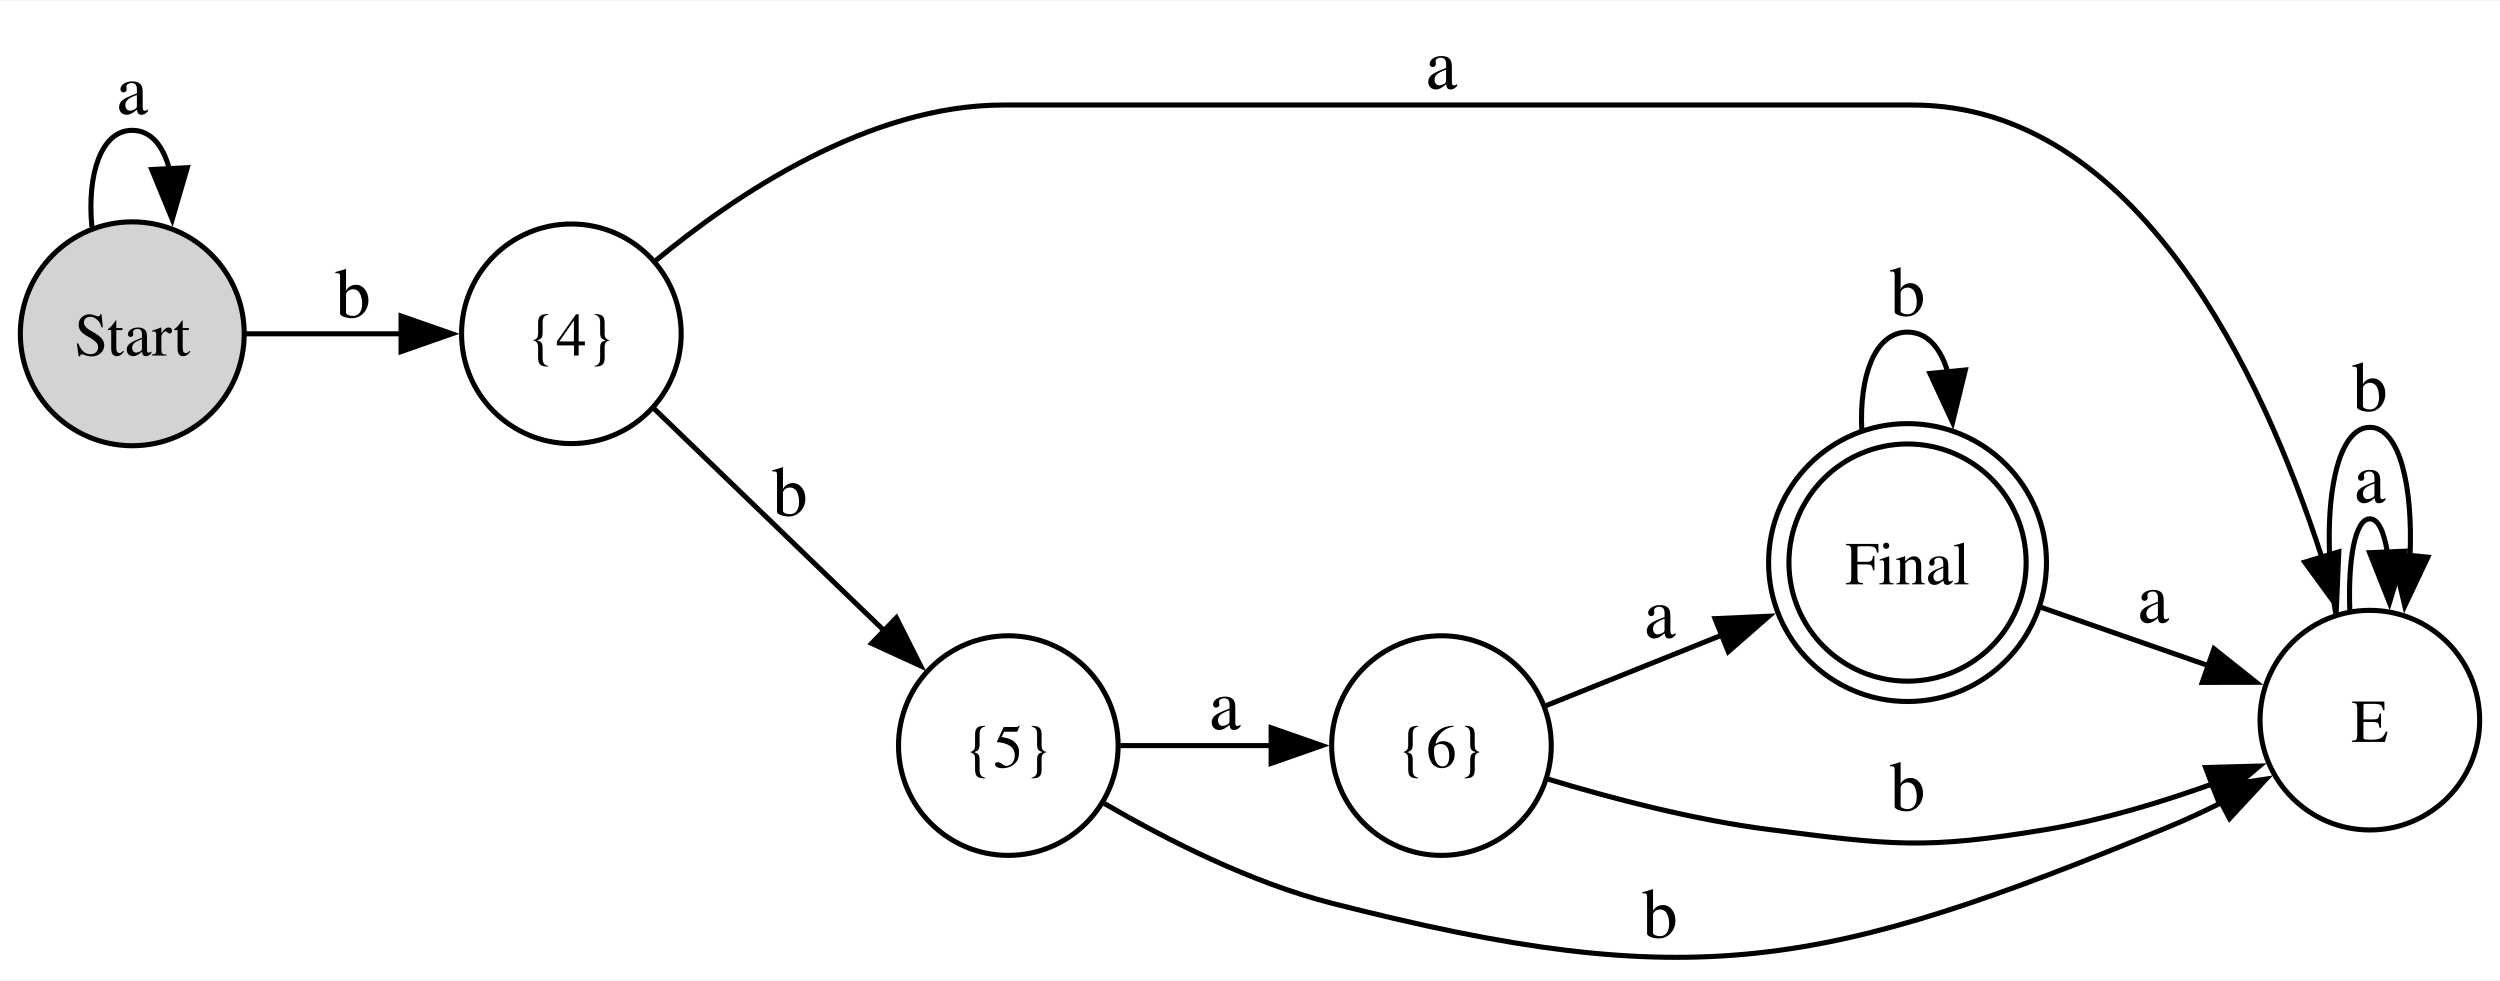
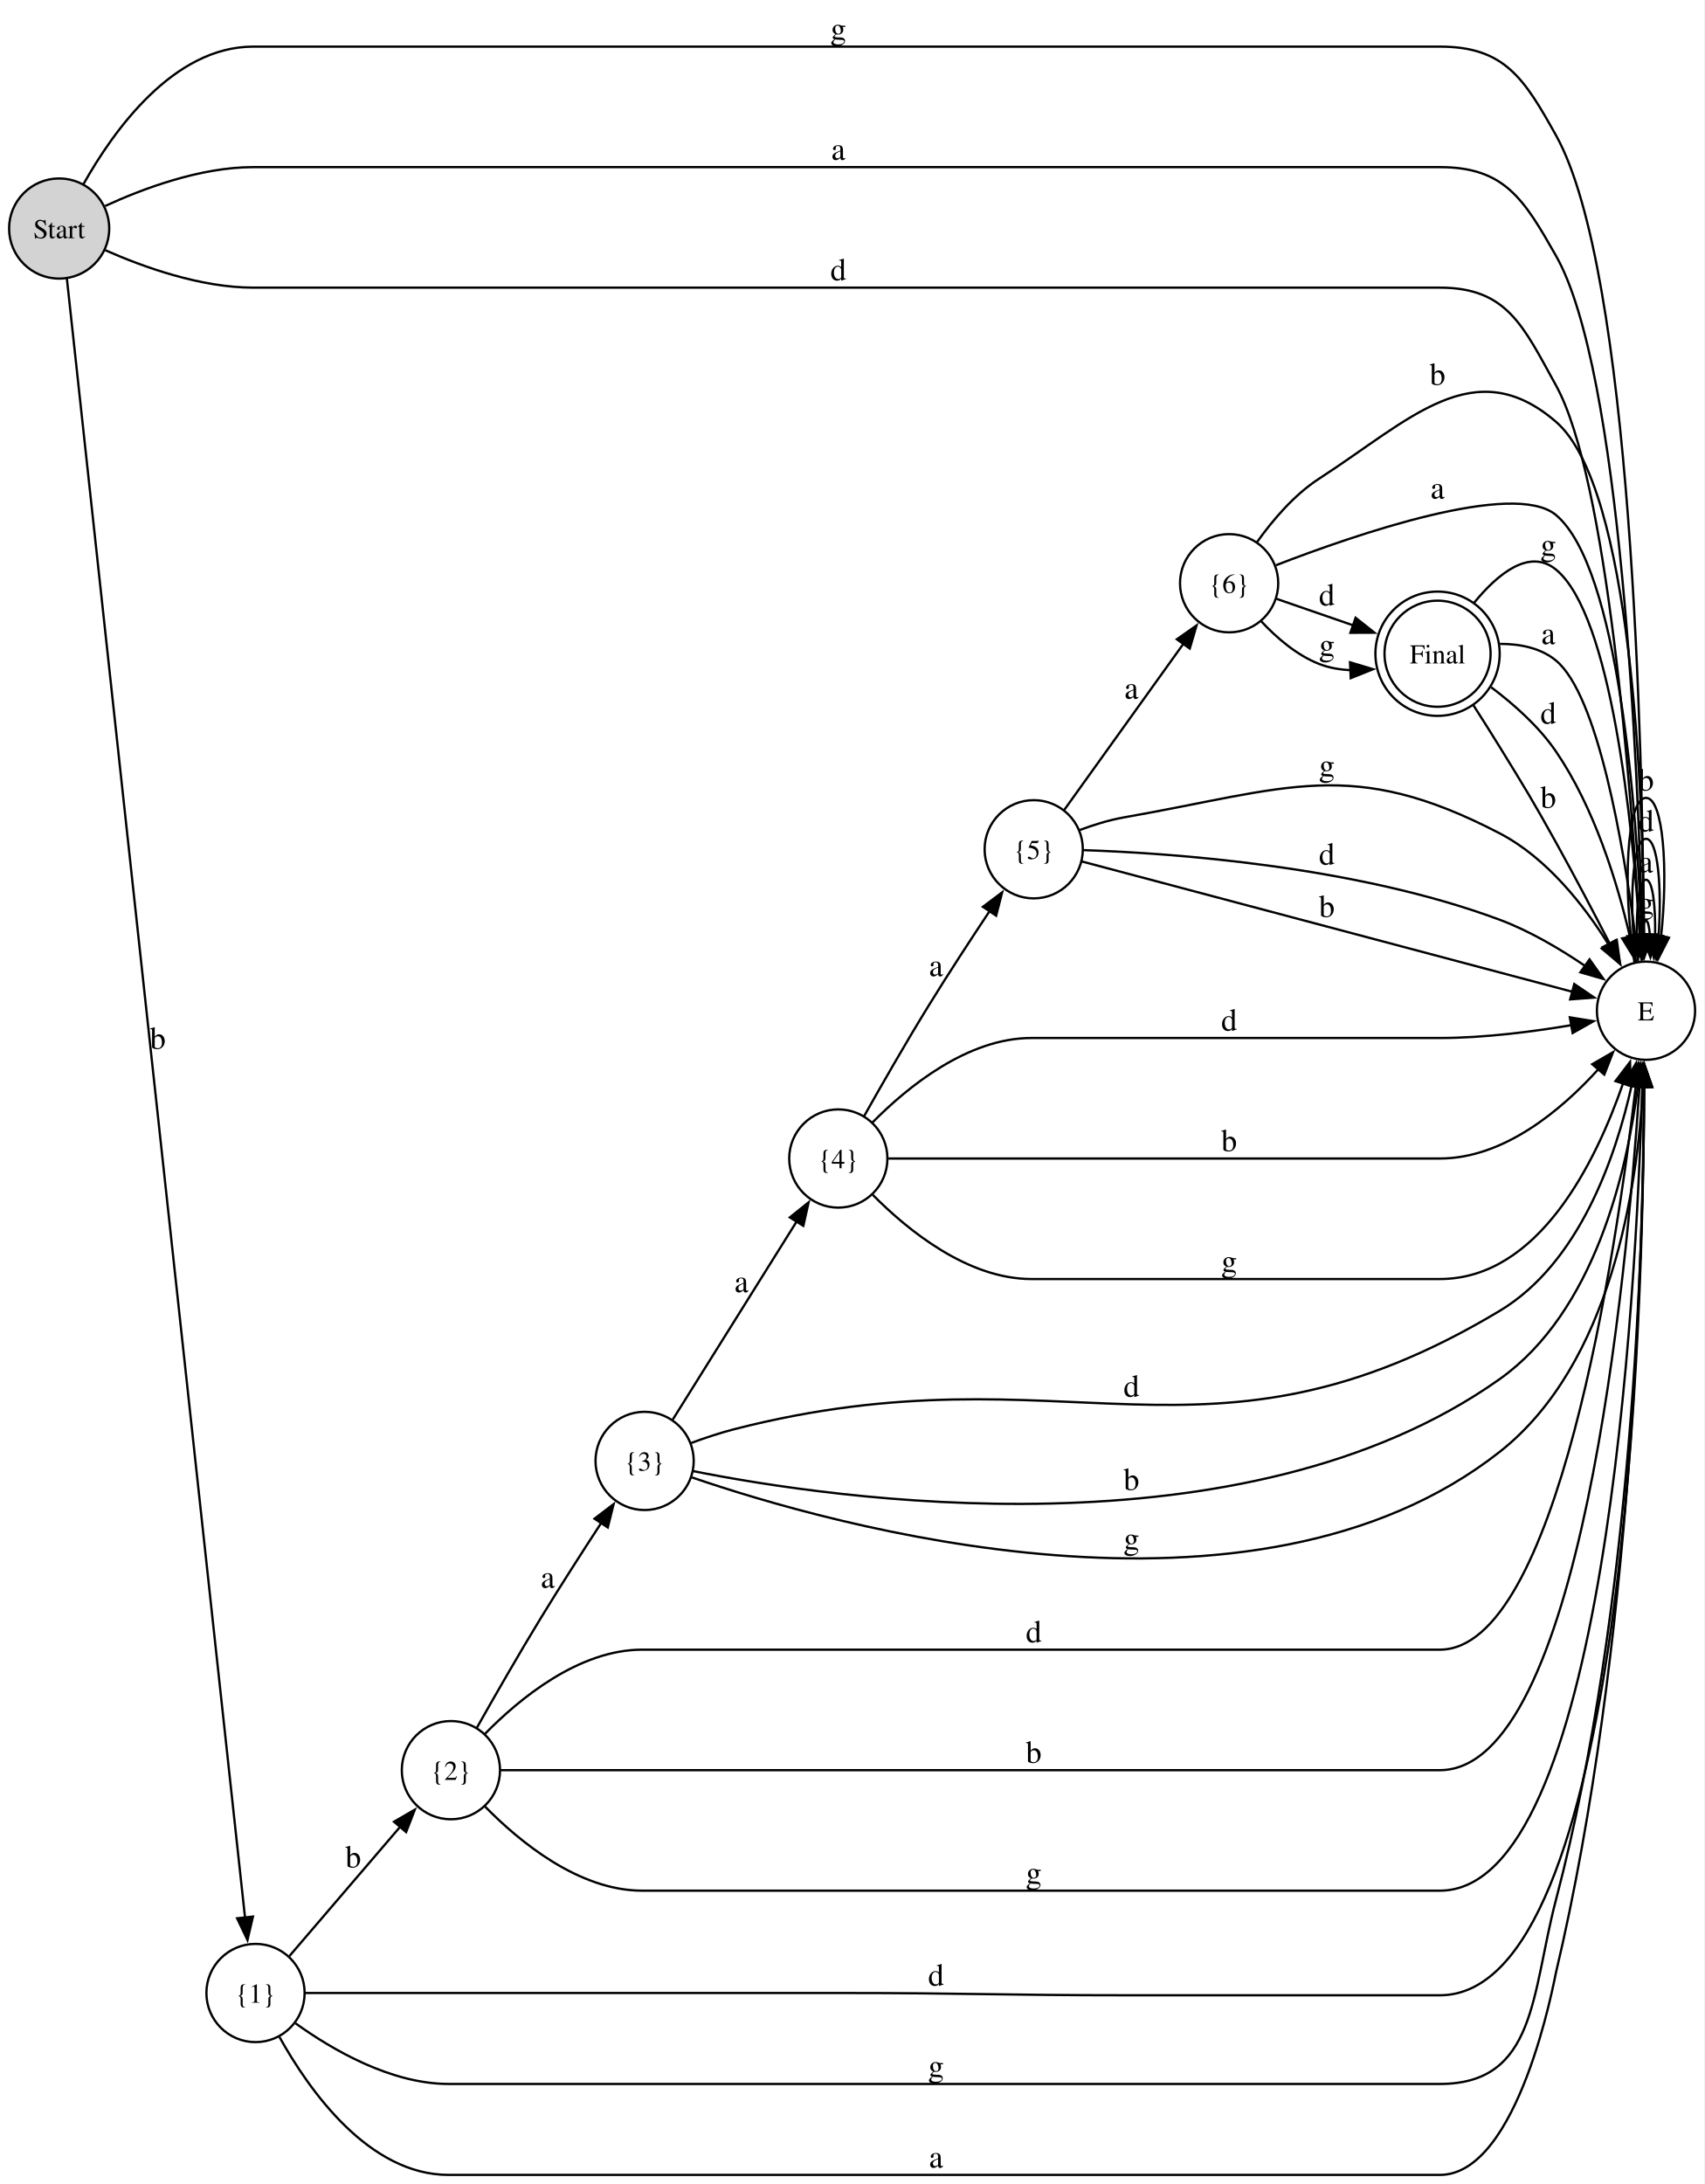
- <svg xmlns="http://www.w3.org/2000/svg" width="492pt" height="193pt" viewBox="0.00 0.00 491.76 192.59">
-   <g id="graph0" class="graph" transform="scale(1 1) rotate(0) translate(4 188.59)">
-     <polygon fill="white" stroke="none" points="-4,4 -4,-188.59 487.76,-188.59 487.76,4 -4,4" />
+ <svg xmlns="http://www.w3.org/2000/svg" width="750pt" height="961pt" viewBox="0.00 0.00 749.61 960.50">
+   <g id="graph0" class="graph" transform="scale(1 1) rotate(0) translate(4 956.5)">
+     <polygon fill="white" stroke="none" points="-4,4 -4,-956.5 745.61,-956.5 745.61,4 -4,4" />
    <g id="node1" class="node">
-       <ellipse fill="lightgrey" stroke="black" cx="22.02" cy="-123.09" rx="22.02" ry="22.02" />
-       <text text-anchor="middle" x="22.02" y="-118.81" font-family="Times,serif" font-size="12.00">Start</text>
+       <ellipse fill="none" stroke="black" cx="194.34" cy="-178" rx="21.6" ry="21.6" />
+       <text text-anchor="middle" x="194.34" y="-173.72" font-family="Times,serif" font-size="12.00">{2}</text>
+     </g>
+     <g id="node5" class="node">
+       <ellipse fill="none" stroke="black" cx="279.54" cy="-314" rx="21.6" ry="21.6" />
+       <text text-anchor="middle" x="279.54" y="-309.73" font-family="Times,serif" font-size="12.00">{3}</text>
+     </g>
+     <g id="edge17" class="edge">
+       <path fill="none" stroke="black" d="M205.74,-196.63C213.37,-210.16 224.08,-228.85 233.94,-245 242.45,-258.93 252.26,-274.19 260.51,-286.81" />
+       <polygon fill="black" stroke="black" points="257.49,-288.59 265.91,-295.02 263.34,-284.74 257.49,-288.59" />
+       <text text-anchor="middle" x="236.94" y="-258.2" font-family="Times,serif" font-size="14.00">a</text>
+     </g>
+     <g id="node6" class="node">
+       <ellipse fill="none" stroke="black" cx="720.01" cy="-512" rx="21.6" ry="21.6" />
+       <text text-anchor="middle" x="720.01" y="-507.73" font-family="Times,serif" font-size="12.00">E</text>
+     </g>
+     <g id="edge6" class="edge">
+       <path fill="none" stroke="black" d="M209.25,-193.9C224.53,-209.51 250.62,-231 278.54,-231 278.54,-231 278.54,-231 629.32,-231 680.86,-231 706.8,-404.74 715.53,-478.99" />
+       <polygon fill="black" stroke="black" points="712.05,-479.37 716.66,-488.91 719.01,-478.58 712.05,-479.37" />
+       <text text-anchor="middle" x="450.69" y="-234.2" font-family="Times,serif" font-size="14.00">d</text>
+     </g>
+     <g id="edge12" class="edge">
+       <path fill="none" stroke="black" d="M216.2,-178C233.03,-178 257.31,-178 278.54,-178 278.54,-178 278.54,-178 629.32,-178 691.13,-178 711.53,-394.01 717.15,-478.6" />
+       <polygon fill="black" stroke="black" points="713.65,-478.82 717.78,-488.57 720.64,-478.37 713.65,-478.82" />
+       <text text-anchor="middle" x="450.69" y="-181.2" font-family="Times,serif" font-size="14.00">b</text>
+     </g>
+     <g id="edge16" class="edge">
+       <path fill="none" stroke="black" d="M209.25,-162.1C224.53,-146.49 250.62,-125 278.54,-125 278.54,-125 278.54,-125 629.32,-125 701.67,-125 715.67,-384.93 718.37,-478.74" />
+       <polygon fill="black" stroke="black" points="714.86,-478.67 718.62,-488.57 721.86,-478.48 714.86,-478.67" />
+       <text text-anchor="middle" x="450.69" y="-128.2" font-family="Times,serif" font-size="14.00">g</text>
+     </g>
+     <g id="node2" class="node">
+       <ellipse fill="none" stroke="black" cx="364.74" cy="-447" rx="21.6" ry="21.6" />
+       <text text-anchor="middle" x="364.74" y="-442.73" font-family="Times,serif" font-size="12.00">{4}</text>
+     </g>
+     <g id="node4" class="node">
+       <ellipse fill="none" stroke="black" cx="450.69" cy="-583" rx="21.6" ry="21.6" />
+       <text text-anchor="middle" x="450.69" y="-578.73" font-family="Times,serif" font-size="12.00">{5}</text>
+     </g>
+     <g id="edge25" class="edge">
+       <path fill="none" stroke="black" d="M376.1,-465.66C383.71,-479.2 394.41,-497.88 404.34,-514 412.94,-527.96 422.91,-543.23 431.31,-555.84" />
+       <polygon fill="black" stroke="black" points="428.34,-557.69 436.81,-564.06 434.16,-553.8 428.34,-557.69" />
+       <text text-anchor="middle" x="407.72" y="-527.2" font-family="Times,serif" font-size="14.00">a</text>
+     </g>
+     <g id="edge8" class="edge">
+       <path fill="none" stroke="black" d="M379.81,-462.9C395.24,-478.51 421.6,-500 449.69,-500 449.69,-500 449.69,-500 629.32,-500 648.72,-500 670.28,-502.79 687.39,-505.68" />
+       <polygon fill="black" stroke="black" points="686.5,-509.08 696.96,-507.4 687.74,-502.19 686.5,-509.08" />
+       <text text-anchor="middle" x="536.64" y="-503.2" font-family="Times,serif" font-size="14.00">d</text>
+     </g>
+     <g id="edge10" class="edge">
+       <path fill="none" stroke="black" d="M386.79,-447C403.77,-447 428.27,-447 449.69,-447 449.69,-447 449.69,-447 629.32,-447 657.42,-447 682.65,-468.17 699.14,-486.35" />
+       <polygon fill="black" stroke="black" points="696.35,-488.47 705.52,-493.77 701.66,-483.91 696.35,-488.47" />
+       <text text-anchor="middle" x="536.64" y="-450.2" font-family="Times,serif" font-size="14.00">b</text>
+     </g>
+     <g id="edge19" class="edge">
+       <path fill="none" stroke="black" d="M379.81,-431.1C395.24,-415.49 421.6,-394 449.69,-394 449.69,-394 449.69,-394 629.32,-394 672.74,-394 697.89,-445.27 709.98,-480.22" />
+       <polygon fill="black" stroke="black" points="706.57,-481.04 712.99,-489.46 713.23,-478.87 706.57,-481.04" />
+       <text text-anchor="middle" x="536.64" y="-397.2" font-family="Times,serif" font-size="14.00">g</text>
+     </g>
+     <g id="node3" class="node">
+       <ellipse fill="none" stroke="black" cx="536.64" cy="-700" rx="21.6" ry="21.6" />
+       <text text-anchor="middle" x="536.64" y="-695.73" font-family="Times,serif" font-size="12.00">{6}</text>
+     </g>
+     <g id="edge11" class="edge">
+       <path fill="none" stroke="black" d="M548.86,-718.02C555.69,-727.61 565.21,-738.87 576.24,-746 616.22,-771.86 644.34,-802.09 680.41,-771 713.81,-742.21 718.75,-608.32 719.19,-545.15" />
+       <polygon fill="black" stroke="black" points="722.69,-545.39 719.22,-535.38 715.69,-545.37 722.69,-545.39" />
+       <text text-anchor="middle" x="628.32" y="-787.2" font-family="Times,serif" font-size="14.00">b</text>
+     </g>
+     <g id="edge27" class="edge">
+       <path fill="none" stroke="black" d="M557.27,-707.93C591.89,-721.32 661.92,-745.5 680.41,-730 708.05,-706.82 715.91,-600.41 718.13,-545.3" />
+       <polygon fill="black" stroke="black" points="721.62,-545.68 718.48,-535.56 714.63,-545.43 721.62,-545.68" />
+       <text text-anchor="middle" x="628.32" y="-737.2" font-family="Times,serif" font-size="14.00">a</text>
+     </g>
+     <g id="node8" class="node">
+       <ellipse fill="none" stroke="black" cx="628.32" cy="-669" rx="23.33" ry="23.33" />
+       <ellipse fill="none" stroke="black" cx="628.32" cy="-669" rx="27.33" ry="27.33" />
+       <text text-anchor="middle" x="628.32" y="-664.73" font-family="Times,serif" font-size="12.00">Final</text>
+     </g>
+     <g id="edge18" class="edge">
+       <path fill="none" stroke="black" d="M557.54,-693.12C567.48,-689.69 579.8,-685.43 591.32,-681.44" />
+       <polygon fill="black" stroke="black" points="592.27,-684.82 600.58,-678.24 589.98,-678.2 592.27,-684.82" />
+       <text text-anchor="middle" x="579.62" y="-690.2" font-family="Times,serif" font-size="14.00">d</text>
+     </g>
+     <g id="edge30" class="edge">
+       <path fill="none" stroke="black" d="M550.82,-683.2C557.55,-675.99 566.4,-668.34 576.24,-664.5 580.67,-662.77 585.48,-661.96 590.31,-661.76" />
+       <polygon fill="black" stroke="black" points="589.82,-665.24 599.96,-662.19 590.13,-658.25 589.82,-665.24" />
+       <text text-anchor="middle" x="579.62" y="-668.2" font-family="Times,serif" font-size="14.00">g</text>
+     </g>
+     <g id="edge15" class="edge">
+       <path fill="none" stroke="black" d="M464.08,-600.26C477.9,-619.53 500.44,-650.95 516.53,-673.37" />
+       <polygon fill="black" stroke="black" points="513.65,-675.35 522.32,-681.44 519.33,-671.27 513.65,-675.35" />
+       <text text-anchor="middle" x="493.67" y="-649.2" font-family="Times,serif" font-size="14.00">a</text>
+     </g>
+     <g id="edge2" class="edge">
+       <path fill="none" stroke="black" d="M470.97,-591.48C477.03,-593.74 483.83,-595.86 490.29,-597 562.74,-609.73 590.41,-623.98 655.66,-590 676.35,-579.22 692.71,-558.41 703.62,-541" />
+       <polygon fill="black" stroke="black" points="706.55,-542.93 708.63,-532.54 700.52,-539.36 706.55,-542.93" />
+       <text text-anchor="middle" x="579.62" y="-615.2" font-family="Times,serif" font-size="14.00">g</text>
+     </g>
+     <g id="edge20" class="edge">
+       <path fill="none" stroke="black" d="M472.66,-582.62C510.43,-581.34 591.89,-575.78 655.66,-552 668.81,-547.09 682.14,-539.21 693.15,-531.74" />
+       <polygon fill="black" stroke="black" points="695.17,-534.59 701.31,-525.96 691.12,-528.88 695.17,-534.59" />
+       <text text-anchor="middle" x="579.62" y="-576.2" font-family="Times,serif" font-size="14.00">d</text>
+     </g>
+     <g id="edge33" class="edge">
+       <path fill="none" stroke="black" d="M471.78,-577.66C518.03,-565.38 632.3,-535.03 687.78,-520.29" />
+       <polygon fill="black" stroke="black" points="688.45,-523.74 697.22,-517.79 686.65,-516.97 688.45,-523.74" />
+       <text text-anchor="middle" x="579.62" y="-553.2" font-family="Times,serif" font-size="14.00">b</text>
+     </g>
+     <g id="edge21" class="edge">
+       <path fill="none" stroke="black" d="M291.93,-332.21C306,-354.7 330.06,-393.16 346.42,-419.31" />
+       <polygon fill="black" stroke="black" points="343.41,-421.1 351.68,-427.72 349.35,-417.39 343.41,-421.1" />
+       <text text-anchor="middle" x="322.14" y="-388.2" font-family="Times,serif" font-size="14.00">a</text>
+     </g>
+     <g id="edge28" class="edge">
+       <path fill="none" stroke="black" d="M299.95,-321.87C306.02,-324.11 312.79,-326.37 319.14,-328 465.75,-365.53 525.88,-302.15 655.66,-380 690.7,-401.02 706.71,-447.69 713.78,-479.51" />
+       <polygon fill="black" stroke="black" points="710.28,-479.89 715.69,-489 717.14,-478.51 710.28,-479.89" />
+       <text text-anchor="middle" x="493.67" y="-342.2" font-family="Times,serif" font-size="14.00">d</text>
+     </g>
+     <g id="edge29" class="edge">
+       <path fill="none" stroke="black" d="M300.8,-309.54C361.25,-297.46 543.08,-270.11 655.66,-350 697.39,-379.62 711.63,-441.02 716.49,-479.14" />
+       <polygon fill="black" stroke="black" points="712.97,-479.1 717.55,-488.66 719.92,-478.33 712.97,-479.1" />
+       <text text-anchor="middle" x="493.67" y="-301.2" font-family="Times,serif" font-size="14.00">b</text>
+     </g>
+     <g id="edge36" class="edge">
+       <path fill="none" stroke="black" d="M300.36,-306.75C361.1,-285.91 547.14,-232.63 655.66,-318 704.89,-356.73 716.33,-434.49 718.7,-478.9" />
+       <polygon fill="black" stroke="black" points="715.2,-478.85 719.09,-488.7 722.19,-478.57 715.2,-478.85" />
+       <text text-anchor="middle" x="493.67" y="-275.2" font-family="Times,serif" font-size="14.00">g</text>
+     </g>
+     <g id="edge3" class="edge">
+       <path fill="none" stroke="black" d="M718.02,-533.99C717.85,-543.48 718.52,-551.6 720.01,-551.6 720.82,-551.6 721.39,-549.17 721.71,-545.42" />
+       <polygon fill="black" stroke="black" points="725.21,-545.59 721.96,-535.5 718.21,-545.41 725.21,-545.59" />
+       <text text-anchor="middle" x="720.01" y="-554.8" font-family="Times,serif" font-size="14.00">g</text>
    </g>
    <g id="edge7" class="edge">
-       <path fill="none" stroke="black" d="M14.08,-144.09C13.1,-154.19 15.75,-163.11 22.02,-163.11 25.74,-163.11 28.19,-159.96 29.36,-155.29" />
-       <polygon fill="black" stroke="black" points="32.84,-155.77 29.88,-145.6 25.85,-155.4 32.84,-155.77" />
-       <text text-anchor="middle" x="22.02" y="-166.31" font-family="Times,serif" font-size="14.00">a</text>
-     </g>
-     <g id="node6" class="node">
-       <ellipse fill="none" stroke="black" cx="108.39" cy="-123.09" rx="21.6" ry="21.6" />
-       <text text-anchor="middle" x="108.39" y="-118.81" font-family="Times,serif" font-size="12.00">{4}</text>
+       <path fill="none" stroke="black" d="M716.57,-533.57C715.15,-551.24 716.29,-569.6 720.01,-569.6 722.91,-569.6 724.24,-558.4 724.01,-545.07" />
+       <polygon fill="black" stroke="black" points="727.51,-544.9 723.52,-535.08 720.51,-545.24 727.51,-544.9" />
+       <text text-anchor="middle" x="720.01" y="-572.8" font-family="Times,serif" font-size="14.00">a</text>
+     </g>
+     <g id="edge22" class="edge">
+       <path fill="none" stroke="black" d="M715.62,-533.28C712.41,-558.36 713.87,-587.6 720.01,-587.6 725.23,-587.6 727.07,-566.39 725.52,-544.62" />
+       <polygon fill="black" stroke="black" points="729.01,-544.4 724.54,-534.79 722.05,-545.09 729.01,-544.4" />
+       <text text-anchor="middle" x="720.01" y="-590.8" font-family="Times,serif" font-size="14.00">d</text>
+     </g>
+     <g id="edge32" class="edge">
+       <path fill="none" stroke="black" d="M714.94,-533.15C709.67,-565.19 711.36,-605.6 720.01,-605.6 727.67,-605.6 729.87,-573.83 726.59,-544.29" />
+       <polygon fill="black" stroke="black" points="730.1,-544.09 725.28,-534.65 723.16,-545.04 730.1,-544.09" />
+       <text text-anchor="middle" x="720.01" y="-608.8" font-family="Times,serif" font-size="14.00">b</text>
+     </g>
+     <g id="node7" class="node">
+       <ellipse fill="none" stroke="black" cx="108.39" cy="-80" rx="21.6" ry="21.6" />
+       <text text-anchor="middle" x="108.39" y="-75.72" font-family="Times,serif" font-size="12.00">{1}</text>
+     </g>
+     <g id="edge14" class="edge">
+       <path fill="none" stroke="black" d="M123.25,-96.18C136.62,-111.79 157.03,-135.61 172.38,-153.53" />
+       <polygon fill="black" stroke="black" points="169.31,-155.33 178.47,-160.64 174.63,-150.77 169.31,-155.33" />
+       <text text-anchor="middle" x="151.37" y="-135.2" font-family="Times,serif" font-size="14.00">b</text>
+     </g>
+     <g id="edge5" class="edge">
+       <path fill="none" stroke="black" d="M130.44,-80C147.42,-80 171.92,-80 193.34,-80 193.34,-80 193.34,-80 365.74,-80 422.15,-80 436.25,-79 492.67,-79 492.67,-79 492.67,-79 629.32,-79 710.84,-79 718.83,-376.98 719.18,-478.55" />
+       <polygon fill="black" stroke="black" points="715.68,-478.42 719.19,-488.42 722.68,-478.42 715.68,-478.42" />
+       <text text-anchor="middle" x="407.72" y="-83.2" font-family="Times,serif" font-size="14.00">d</text>
+     </g>
+     <g id="edge26" class="edge">
+       <path fill="none" stroke="black" d="M125.97,-66.68C142.16,-55.04 167.99,-40 193.34,-40 193.34,-40 193.34,-40 629.32,-40 671.88,-40 669.58,-79.84 680.41,-121 714.38,-250.13 718.97,-410.39 719.24,-478.68" />
+       <polygon fill="black" stroke="black" points="715.74,-478.44 719.25,-488.44 722.74,-478.44 715.74,-478.44" />
+       <text text-anchor="middle" x="407.72" y="-43.2" font-family="Times,serif" font-size="14.00">g</text>
+     </g>
+     <g id="edge34" class="edge">
+       <path fill="none" stroke="black" d="M118.93,-60.63C132.12,-36.96 158.31,0 193.34,0 193.34,0 193.34,0 629.32,0 664.15,0 679.75,-86.24 680.41,-89 714.08,-231.11 718.75,-406.5 719.14,-478.63" />
+       <polygon fill="black" stroke="black" points="715.64,-478.58 719.17,-488.57 722.64,-478.56 715.64,-478.58" />
+       <text text-anchor="middle" x="407.72" y="-3.2" font-family="Times,serif" font-size="14.00">a</text>
+     </g>
+     <g id="edge1" class="edge">
+       <path fill="none" stroke="black" d="M644.43,-691.45C654.79,-704.09 668.72,-715.59 680.41,-706 704.75,-686.03 714.02,-595.12 717.33,-545.15" />
+       <polygon fill="black" stroke="black" points="720.82,-545.4 717.93,-535.2 713.83,-544.97 720.82,-545.4" />
+       <text text-anchor="middle" x="677.03" y="-712.2" font-family="Times,serif" font-size="14.00">g</text>
+     </g>
+     <g id="edge13" class="edge">
+       <path fill="none" stroke="black" d="M655.76,-673.33C664.46,-673.33 673.63,-671.61 680.41,-666 698.81,-650.75 709.99,-585.52 715.29,-545" />
+       <polygon fill="black" stroke="black" points="718.73,-545.65 716.5,-535.3 711.79,-544.79 718.73,-545.65" />
+       <text text-anchor="middle" x="677.03" y="-673.2" font-family="Times,serif" font-size="14.00">a</text>
+     </g>
+     <g id="edge23" class="edge">
+       <path fill="none" stroke="black" d="M651.9,-654.26C661.82,-646.81 672.89,-637.01 680.41,-626 697.31,-601.23 707.39,-568.4 712.99,-544.34" />
+       <polygon fill="black" stroke="black" points="716.36,-545.3 715.06,-534.78 709.52,-543.81 716.36,-545.3" />
+       <text text-anchor="middle" x="677.03" y="-638.2" font-family="Times,serif" font-size="14.00">d</text>
+     </g>
+     <g id="edge35" class="edge">
+       <path fill="none" stroke="black" d="M643.97,-646.54C647.82,-640.55 651.93,-634.05 655.66,-628 667.01,-609.55 669.89,-604.94 680.41,-586 688.53,-571.36 697.18,-554.86 704.24,-541.16" />
+       <polygon fill="black" stroke="black" points="707.15,-543.15 708.59,-532.66 700.92,-539.96 707.15,-543.15" />
+       <text text-anchor="middle" x="677.03" y="-601.2" font-family="Times,serif" font-size="14.00">b</text>
+     </g>
+     <g id="node9" class="node">
+       <ellipse fill="lightgrey" stroke="black" cx="22.02" cy="-856" rx="22.02" ry="22.02" />
+       <text text-anchor="middle" x="22.02" y="-851.73" font-family="Times,serif" font-size="12.00">Start</text>
+     </g>
+     <g id="edge4" class="edge">
+       <path fill="none" stroke="black" d="M32.63,-875.37C45.91,-899.04 72.27,-936 107.39,-936 107.39,-936 107.39,-936 629.32,-936 657.89,-936 666.48,-921.94 680.41,-897 713.89,-837.04 718.51,-627.25 719.01,-545.22" />
+       <polygon fill="black" stroke="black" points="722.51,-545.39 719.06,-535.38 715.51,-545.36 722.51,-545.39" />
+       <text text-anchor="middle" x="364.74" y="-939.2" font-family="Times,serif" font-size="14.00">g</text>
    </g>
    <g id="edge9" class="edge">
-       <path fill="none" stroke="black" d="M44.31,-123.09C53.57,-123.09 64.63,-123.09 74.89,-123.09" />
-       <polygon fill="black" stroke="black" points="74.89,-126.59 84.89,-123.09 74.89,-119.59 74.89,-126.59" />
-       <text text-anchor="middle" x="65.42" y="-126.29" font-family="Times,serif" font-size="14.00">b</text>
-     </g>
-     <g id="node2" class="node">
-       <ellipse fill="none" stroke="black" cx="279.54" cy="-42.09" rx="21.6" ry="21.6" />
-       <text text-anchor="middle" x="279.54" y="-37.81" font-family="Times,serif" font-size="12.00">{6}</text>
-     </g>
-     <g id="node3" class="node">
-       <ellipse fill="none" stroke="black" cx="371.22" cy="-78.09" rx="23.33" ry="23.33" />
-       <ellipse fill="none" stroke="black" cx="371.22" cy="-78.09" rx="27.33" ry="27.33" />
-       <text text-anchor="middle" x="371.22" y="-73.81" font-family="Times,serif" font-size="12.00">Final</text>
-     </g>
-     <g id="edge12" class="edge">
-       <path fill="none" stroke="black" d="M300,-49.9C310.18,-53.98 322.95,-59.11 334.81,-63.87" />
-       <polygon fill="black" stroke="black" points="333.35,-67.06 343.93,-67.53 335.96,-60.56 333.35,-67.06" />
-       <text text-anchor="middle" x="322.52" y="-63.29" font-family="Times,serif" font-size="14.00">a</text>
-     </g>
-     <g id="node4" class="node">
-       <ellipse fill="none" stroke="black" cx="462.16" cy="-47.09" rx="21.6" ry="21.6" />
-       <text text-anchor="middle" x="462.16" y="-42.81" font-family="Times,serif" font-size="12.00">E</text>
-     </g>
-     <g id="edge8" class="edge">
-       <path fill="none" stroke="black" d="M300.54,-35.48C312.88,-31.75 329.12,-27.48 343.89,-25.59 367.99,-22.5 374.59,-21.59 398.56,-25.59 409.54,-27.42 421.19,-30.95 431.41,-34.62" />
-       <polygon fill="black" stroke="black" points="429.85,-37.77 440.44,-38.06 432.34,-31.23 429.85,-37.77" />
-       <text text-anchor="middle" x="371.22" y="-29.29" font-family="Times,serif" font-size="14.00">b</text>
-     </g>
-     <g id="edge10" class="edge">
-       <path fill="none" stroke="black" d="M362.22,-104.17C361.71,-114.64 364.71,-123.42 371.22,-123.42 375.09,-123.42 377.72,-120.32 379.11,-115.62" />
-       <polygon fill="black" stroke="black" points="382.59,-115.97 380.08,-105.68 375.63,-115.29 382.59,-115.97" />
-       <text text-anchor="middle" x="371.22" y="-126.62" font-family="Times,serif" font-size="14.00">b</text>
-     </g>
-     <g id="edge1" class="edge">
-       <path fill="none" stroke="black" d="M397.47,-69.29C407.76,-65.7 419.75,-61.52 430.54,-57.76" />
-       <polygon fill="black" stroke="black" points="431.5,-61.13 439.79,-54.54 429.19,-54.52 431.5,-61.13" />
-       <text text-anchor="middle" x="419.56" y="-66.29" font-family="Times,serif" font-size="14.00">a</text>
-     </g>
-     <g id="edge6" class="edge">
-       <path fill="none" stroke="black" d="M458.22,-68.68C457.85,-78.33 459.16,-86.69 462.16,-86.69 463.84,-86.69 464.99,-84.04 465.61,-80.01" />
-       <polygon fill="black" stroke="black" points="469.1,-80.33 466.02,-70.19 462.11,-80.03 469.1,-80.33" />
-       <text text-anchor="middle" x="462.16" y="-89.89" font-family="Times,serif" font-size="14.00">a</text>
-     </g>
-     <g id="edge11" class="edge">
-       <path fill="none" stroke="black" d="M455.44,-68.06C452.47,-85.91 454.71,-104.69 462.16,-104.69 468.03,-104.69 470.67,-93 470.06,-79.29" />
-       <polygon fill="black" stroke="black" points="473.56,-79.14 469.03,-69.56 466.6,-79.87 473.56,-79.14" />
-       <text text-anchor="middle" x="462.16" y="-107.89" font-family="Times,serif" font-size="14.00">b</text>
-     </g>
-     <g id="node5" class="node">
-       <ellipse fill="none" stroke="black" cx="194.34" cy="-42.09" rx="21.6" ry="21.6" />
-       <text text-anchor="middle" x="194.34" y="-37.81" font-family="Times,serif" font-size="12.00">{5}</text>
-     </g>
-     <g id="edge2" class="edge">
-       <path fill="none" stroke="black" d="M216.34,-42.09C225.4,-42.09 236.21,-42.09 246.26,-42.09" />
-       <polygon fill="black" stroke="black" points="246.04,-45.59 256.04,-42.09 246.04,-38.59 246.04,-45.59" />
-       <text text-anchor="middle" x="236.94" y="-45.29" font-family="Times,serif" font-size="14.00">a</text>
-     </g>
-     <g id="edge5" class="edge">
-       <path fill="none" stroke="black" d="M213.18,-30.73C225.29,-23.67 241.96,-15.17 257.94,-11.09 329.12,7.11 354.64,1.91 422.56,-26.09 426.01,-27.51 429.56,-29.16 433.04,-30.9" />
-       <polygon fill="black" stroke="black" points="431.28,-33.93 441.76,-35.51 434.56,-27.74 431.28,-33.93" />
-       <text text-anchor="middle" x="322.52" y="-4.29" font-family="Times,serif" font-size="14.00">b</text>
-     </g>
-     <g id="edge4" class="edge">
-       <path fill="none" stroke="black" d="M124.79,-137.33C140.7,-150.51 166.88,-168.09 193.34,-168.09 193.34,-168.09 193.34,-168.09 372.22,-168.09 416.45,-168.09 441.11,-114.95 452.72,-79.11" />
-       <polygon fill="black" stroke="black" points="456.05,-80.2 455.6,-69.61 449.35,-78.17 456.05,-80.2" />
-       <text text-anchor="middle" x="279.54" y="-171.29" font-family="Times,serif" font-size="14.00">a</text>
-     </g>
-     <g id="edge3" class="edge">
-       <path fill="none" stroke="black" d="M124.4,-108.61C137.09,-96.36 155.5,-78.6 170.09,-64.52" />
-       <polygon fill="black" stroke="black" points="172.32,-67.23 177.09,-57.77 167.46,-62.19 172.32,-67.23" />
-       <text text-anchor="middle" x="151.37" y="-87.29" font-family="Times,serif" font-size="14.00">b</text>
+       <path fill="none" stroke="black" d="M42.24,-865.9C58.99,-873.61 84.17,-883 107.39,-883 107.39,-883 107.39,-883 629.32,-883 657.89,-883 666.28,-868.83 680.41,-844 709.15,-793.48 716.54,-618.69 718.4,-545.09" />
+       <polygon fill="black" stroke="black" points="721.9,-545.36 718.63,-535.29 714.9,-545.2 721.9,-545.36" />
+       <text text-anchor="middle" x="364.74" y="-886.2" font-family="Times,serif" font-size="14.00">a</text>
+     </g>
+     <g id="edge31" class="edge">
+       <path fill="none" stroke="black" d="M42.28,-846.47C59.05,-839.05 84.25,-830 107.39,-830 107.39,-830 107.39,-830 629.32,-830 659,-830 666.04,-812.97 680.41,-787 703.04,-746.08 713.54,-609.26 717.29,-545.38" />
+       <polygon fill="black" stroke="black" points="720.78,-545.68 717.85,-535.49 713.79,-545.28 720.78,-545.68" />
+       <text text-anchor="middle" x="364.74" y="-833.2" font-family="Times,serif" font-size="14.00">d</text>
+     </g>
+     <g id="edge24" class="edge">
+       <path fill="none" stroke="black" d="M25.41,-834.03C37.24,-725.2 89.56,-243.97 103.8,-113" />
+       <polygon fill="black" stroke="black" points="107.26,-113.61 104.86,-103.29 100.3,-112.85 107.26,-113.61" />
+       <text text-anchor="middle" x="65.42" y="-495.2" font-family="Times,serif" font-size="14.00">b</text>
    </g>
  </g>
</svg>
